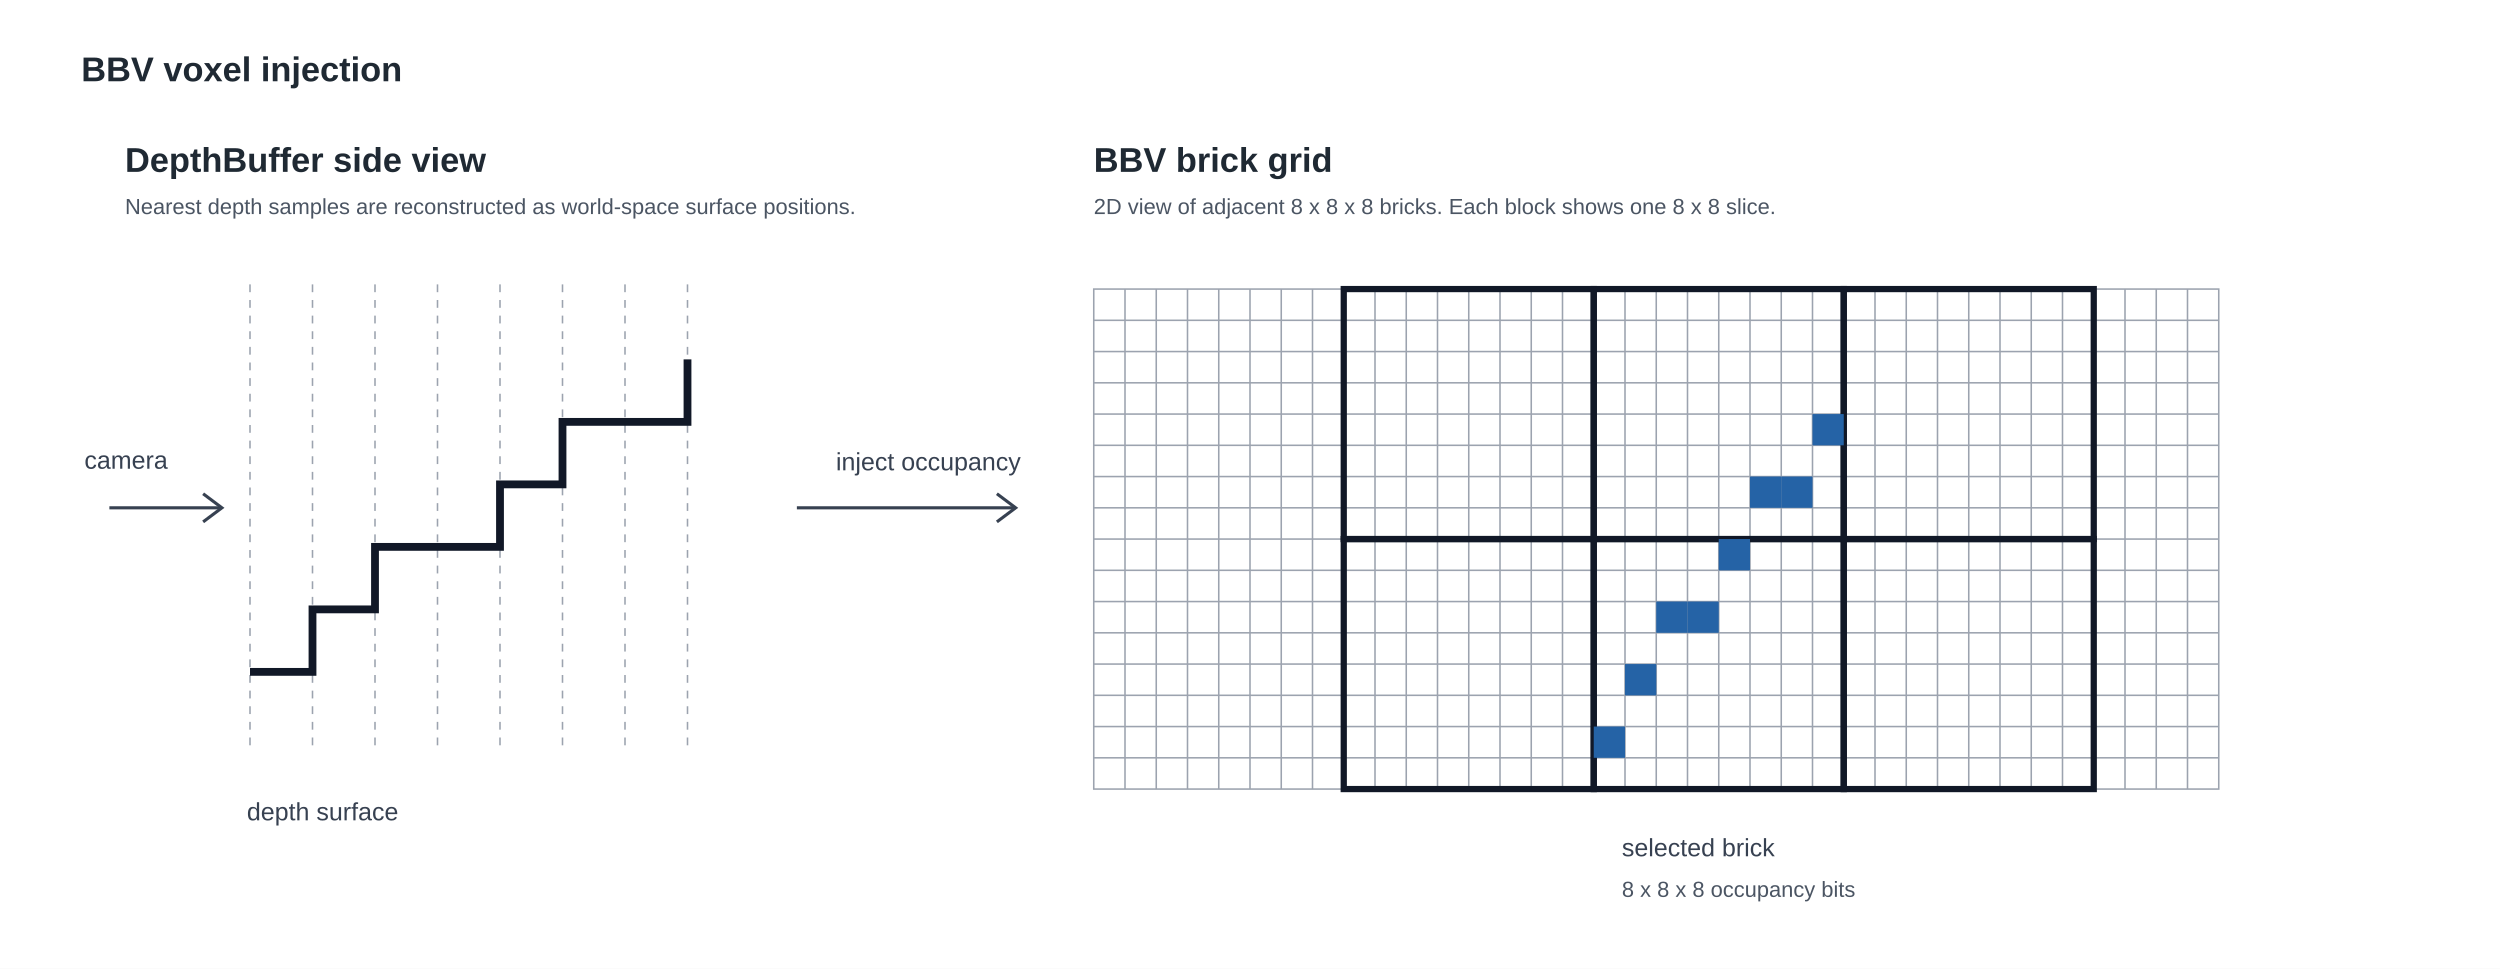
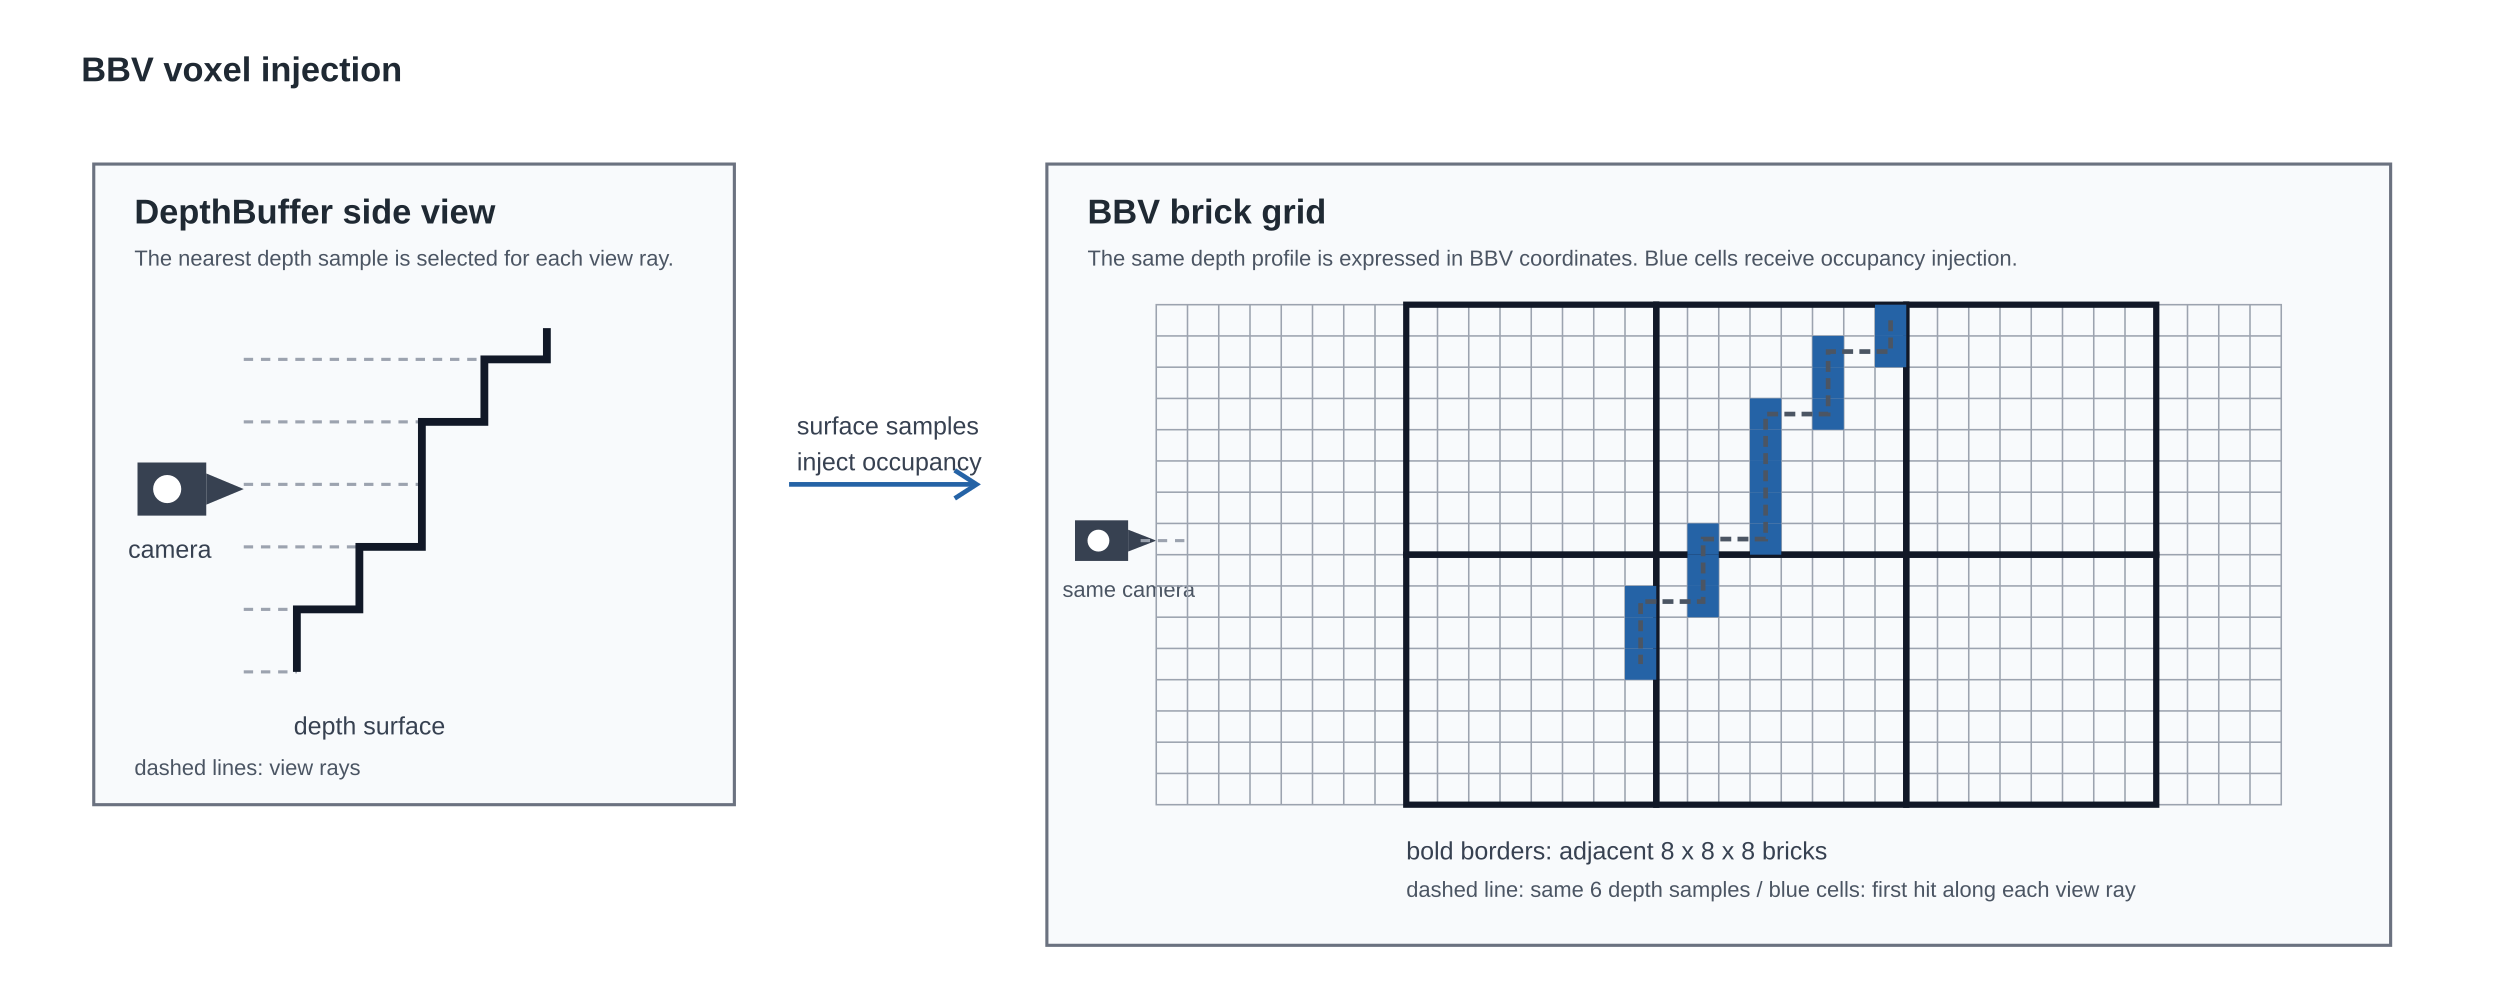
- <svg xmlns="http://www.w3.org/2000/svg" width="1600" height="620" viewBox="0 0 1600 620">
-   <rect width="1600" height="620" fill="#ffffff" />
-   <style>.title{font:600 22px Arial,sans-serif;fill:#1f2933}.label{font:16px Arial,sans-serif;fill:#374151}.small{font:14px Arial,sans-serif;fill:#4b5563}.line{stroke:#374151;stroke-width:2;fill:none}.grid{stroke:#9ca3af;stroke-width:1;fill:none}.boundary{stroke:#111827;stroke-width:4;fill:none}.surface{stroke:#111827;stroke-width:5;fill:none}.blue{fill:#2563a6}</style>
+ <svg xmlns="http://www.w3.org/2000/svg" width="1600" height="640" viewBox="0 0 1600 640">
+   <rect width="1600" height="640" fill="#ffffff" />
+   <style>.title{font:600 22px Arial,sans-serif;fill:#1f2933}.label{font:16px Arial,sans-serif;fill:#374151}.small{font:14px Arial,sans-serif;fill:#4b5563}.box{fill:#f8fafc;stroke:#6b7280;stroke-width:2}.viewray{stroke:#9ca3af;stroke-width:2;stroke-dasharray:6 5;fill:none}.flow{stroke:#2563a6;stroke-width:3;fill:none}.grid{stroke:#9ca3af;stroke-width:1;fill:none}.brick{stroke:#111827;stroke-width:4;fill:none}.surface{stroke:#4b5563;stroke-width:3;stroke-dasharray:7 4;fill:none}.blue{fill:#2563a6}</style>
  <text x="52" y="52" class="title">BBV voxel injection</text>
-   <text x="80" y="110" class="title">DepthBuffer side view</text>
-   <text x="80" y="137" class="small">Nearest depth samples are reconstructed as world-space surface positions.</text>
-   <path d="M70 325 H142" class="line" />
-   <path d="M130 316 L142 325 L130 334" class="line" />
-   <text x="54" y="300" class="label">camera</text>
-   <g class="grid" stroke-dasharray="5 5">
-     <path d="M160 182 V480 M200 182 V480 M240 182 V480 M280 182 V480 M320 182 V480 M360 182 V480 M400 182 V480 M440 182 V480" />
-   </g>
-   <path d="M160 430 H200 V390 H240 V350 H280 V350 H320 V310 H360 V270 H400 V270 H440 V230" class="surface" />
-   <text x="158" y="525" class="label">depth surface</text>
-   <path d="M510 325 H650" class="line" />
-   <path d="M638 316 L650 325 L638 334" class="line" />
-   <text x="535" y="301" class="label">inject occupancy</text>
-   <text x="700" y="110" class="title">BBV brick grid</text>
-   <text x="700" y="137" class="small">2D view of adjacent 8 x 8 x 8 bricks. Each block shows one 8 x 8 slice.</text>
-   <rect x="700" y="185" width="720" height="320" class="grid" />
-   <path d="M720 185 V505 M740 185 V505 M760 185 V505 M780 185 V505 M800 185 V505 M820 185 V505 M840 185 V505 M860 185 V505 M880 185 V505 M900 185 V505 M920 185 V505 M940 185 V505 M960 185 V505 M980 185 V505 M1000 185 V505 M1020 185 V505 M1040 185 V505 M1060 185 V505 M1080 185 V505 M1100 185 V505 M1120 185 V505 M1140 185 V505 M1160 185 V505 M1180 185 V505 M1200 185 V505 M1220 185 V505 M1240 185 V505 M1260 185 V505 M1280 185 V505 M1300 185 V505 M1320 185 V505 M1340 185 V505 M1360 185 V505 M1380 185 V505 M1400 185 V505 M700 205 H1420 M700 225 H1420 M700 245 H1420 M700 265 H1420 M700 285 H1420 M700 305 H1420 M700 325 H1420 M700 345 H1420 M700 365 H1420 M700 385 H1420 M700 405 H1420 M700 425 H1420 M700 445 H1420 M700 465 H1420 M700 485 H1420" class="grid" />
-   <rect x="860" y="185" width="160" height="160" class="boundary" />
-   <rect x="1020" y="185" width="160" height="160" class="boundary" />
-   <rect x="1180" y="185" width="160" height="160" class="boundary" />
-   <rect x="860" y="345" width="160" height="160" class="boundary" />
-   <rect x="1020" y="345" width="160" height="160" class="boundary" />
-   <rect x="1180" y="345" width="160" height="160" class="boundary" />
-   <rect x="1020" y="465" width="20" height="20" class="blue" />
-   <rect x="1040" y="425" width="20" height="20" class="blue" />
-   <rect x="1060" y="385" width="20" height="20" class="blue" />
-   <rect x="1080" y="385" width="20" height="20" class="blue" />
-   <rect x="1100" y="345" width="20" height="20" class="blue" />
-   <rect x="1120" y="305" width="20" height="20" class="blue" />
-   <rect x="1140" y="305" width="20" height="20" class="blue" />
-   <rect x="1160" y="265" width="20" height="20" class="blue" />
-   <text x="1038" y="548" class="label">selected brick</text>
-   <text x="1038" y="574" class="small">8 x 8 x 8 occupancy bits</text>
+   <rect x="60" y="105" width="410" height="410" class="box" />
+   <text x="86" y="143" class="title">DepthBuffer side view</text>
+   <text x="86" y="170" class="small">The nearest depth sample is selected for each view ray.</text>
+   <rect x="88" y="296" width="44" height="34" fill="#374151" />
+   <path d="M132 303 L156 313 L132 323 Z" fill="#374151" />
+   <circle cx="107" cy="313" r="9" fill="#ffffff" />
+   <text x="82" y="357" class="label">camera</text>
+   <path d="M156 230 H350 M156 270 H310 M156 310 H270 M156 350 H270 M156 390 H230 M156 430 H190" class="viewray" />
+   <path d="M350 210 V230 H310 V270 H270 V310 H270 V350 H230 V390 H190 V430" stroke="#111827" stroke-width="5" fill="none" />
+   <text x="188" y="470" class="label">depth surface</text>
+   <text x="86" y="496" class="small">dashed lines: view rays</text>
+   <path d="M505 310 H625" class="flow" />
+   <path d="M611 301 L625 310 L611 319" class="flow" />
+   <text x="510" y="278" class="label">surface samples</text>
+   <text x="510" y="301" class="label">inject occupancy</text>
+   <rect x="670" y="105" width="860" height="500" class="box" />
+   <text x="696" y="143" class="title">BBV brick grid</text>
+   <text x="696" y="170" class="small">The same depth profile is expressed in BBV coordinates. Blue cells receive occupancy injection.</text>
+   <rect x="688" y="333" width="34" height="26" fill="#374151" />
+   <path d="M722 339 L740 346 L722 353 Z" fill="#374151" />
+   <circle cx="703" cy="346" r="7" fill="#ffffff" />
+   <text x="680" y="382" class="small">same camera</text>
+   <path d="M730 346 H758" class="viewray" />
+   <rect x="740" y="195" width="720" height="320" class="grid" />
+   <path d="M760 195 V515 M780 195 V515 M800 195 V515 M820 195 V515 M840 195 V515 M860 195 V515 M880 195 V515 M900 195 V515 M920 195 V515 M940 195 V515 M960 195 V515 M980 195 V515 M1000 195 V515 M1020 195 V515 M1040 195 V515 M1060 195 V515 M1080 195 V515 M1100 195 V515 M1120 195 V515 M1140 195 V515 M1160 195 V515 M1180 195 V515 M1200 195 V515 M1220 195 V515 M1240 195 V515 M1260 195 V515 M1280 195 V515 M1300 195 V515 M1320 195 V515 M1340 195 V515 M1360 195 V515 M1380 195 V515 M1400 195 V515 M1420 195 V515 M1440 195 V515 M740 215 H1460 M740 235 H1460 M740 255 H1460 M740 275 H1460 M740 295 H1460 M740 315 H1460 M740 335 H1460 M740 355 H1460 M740 375 H1460 M740 395 H1460 M740 415 H1460 M740 435 H1460 M740 455 H1460 M740 475 H1460 M740 495 H1460" class="grid" />
+   <rect x="900" y="195" width="160" height="160" class="brick" />
+   <rect x="1060" y="195" width="160" height="160" class="brick" />
+   <rect x="1220" y="195" width="160" height="160" class="brick" />
+   <rect x="900" y="355" width="160" height="160" class="brick" />
+   <rect x="1060" y="355" width="160" height="160" class="brick" />
+   <rect x="1220" y="355" width="160" height="160" class="brick" />
+   <rect x="1200" y="195" width="20" height="20" class="blue" />
+   <rect x="1200" y="215" width="20" height="20" class="blue" />
+   <rect x="1160" y="215" width="20" height="20" class="blue" />
+   <rect x="1160" y="235" width="20" height="20" class="blue" />
+   <rect x="1160" y="255" width="20" height="20" class="blue" />
+   <rect x="1120" y="255" width="20" height="20" class="blue" />
+   <rect x="1120" y="275" width="20" height="20" class="blue" />
+   <rect x="1120" y="295" width="20" height="20" class="blue" />
+   <rect x="1120" y="315" width="20" height="20" class="blue" />
+   <rect x="1120" y="335" width="20" height="20" class="blue" />
+   <rect x="1080" y="335" width="20" height="20" class="blue" />
+   <rect x="1080" y="355" width="20" height="20" class="blue" />
+   <rect x="1080" y="375" width="20" height="20" class="blue" />
+   <rect x="1040" y="375" width="20" height="20" class="blue" />
+   <rect x="1040" y="395" width="20" height="20" class="blue" />
+   <rect x="1040" y="415" width="20" height="20" class="blue" />
+   <path d="M1210 205 V225 H1170 V265 H1130 V305 H1130 V345 H1090 V385 H1050 V425" class="surface" />
+   <text x="900" y="550" class="label">bold borders: adjacent 8 x 8 x 8 bricks</text>
+   <text x="900" y="574" class="small">dashed line: same 6 depth samples / blue cells: first hit along each view ray</text>
</svg>
